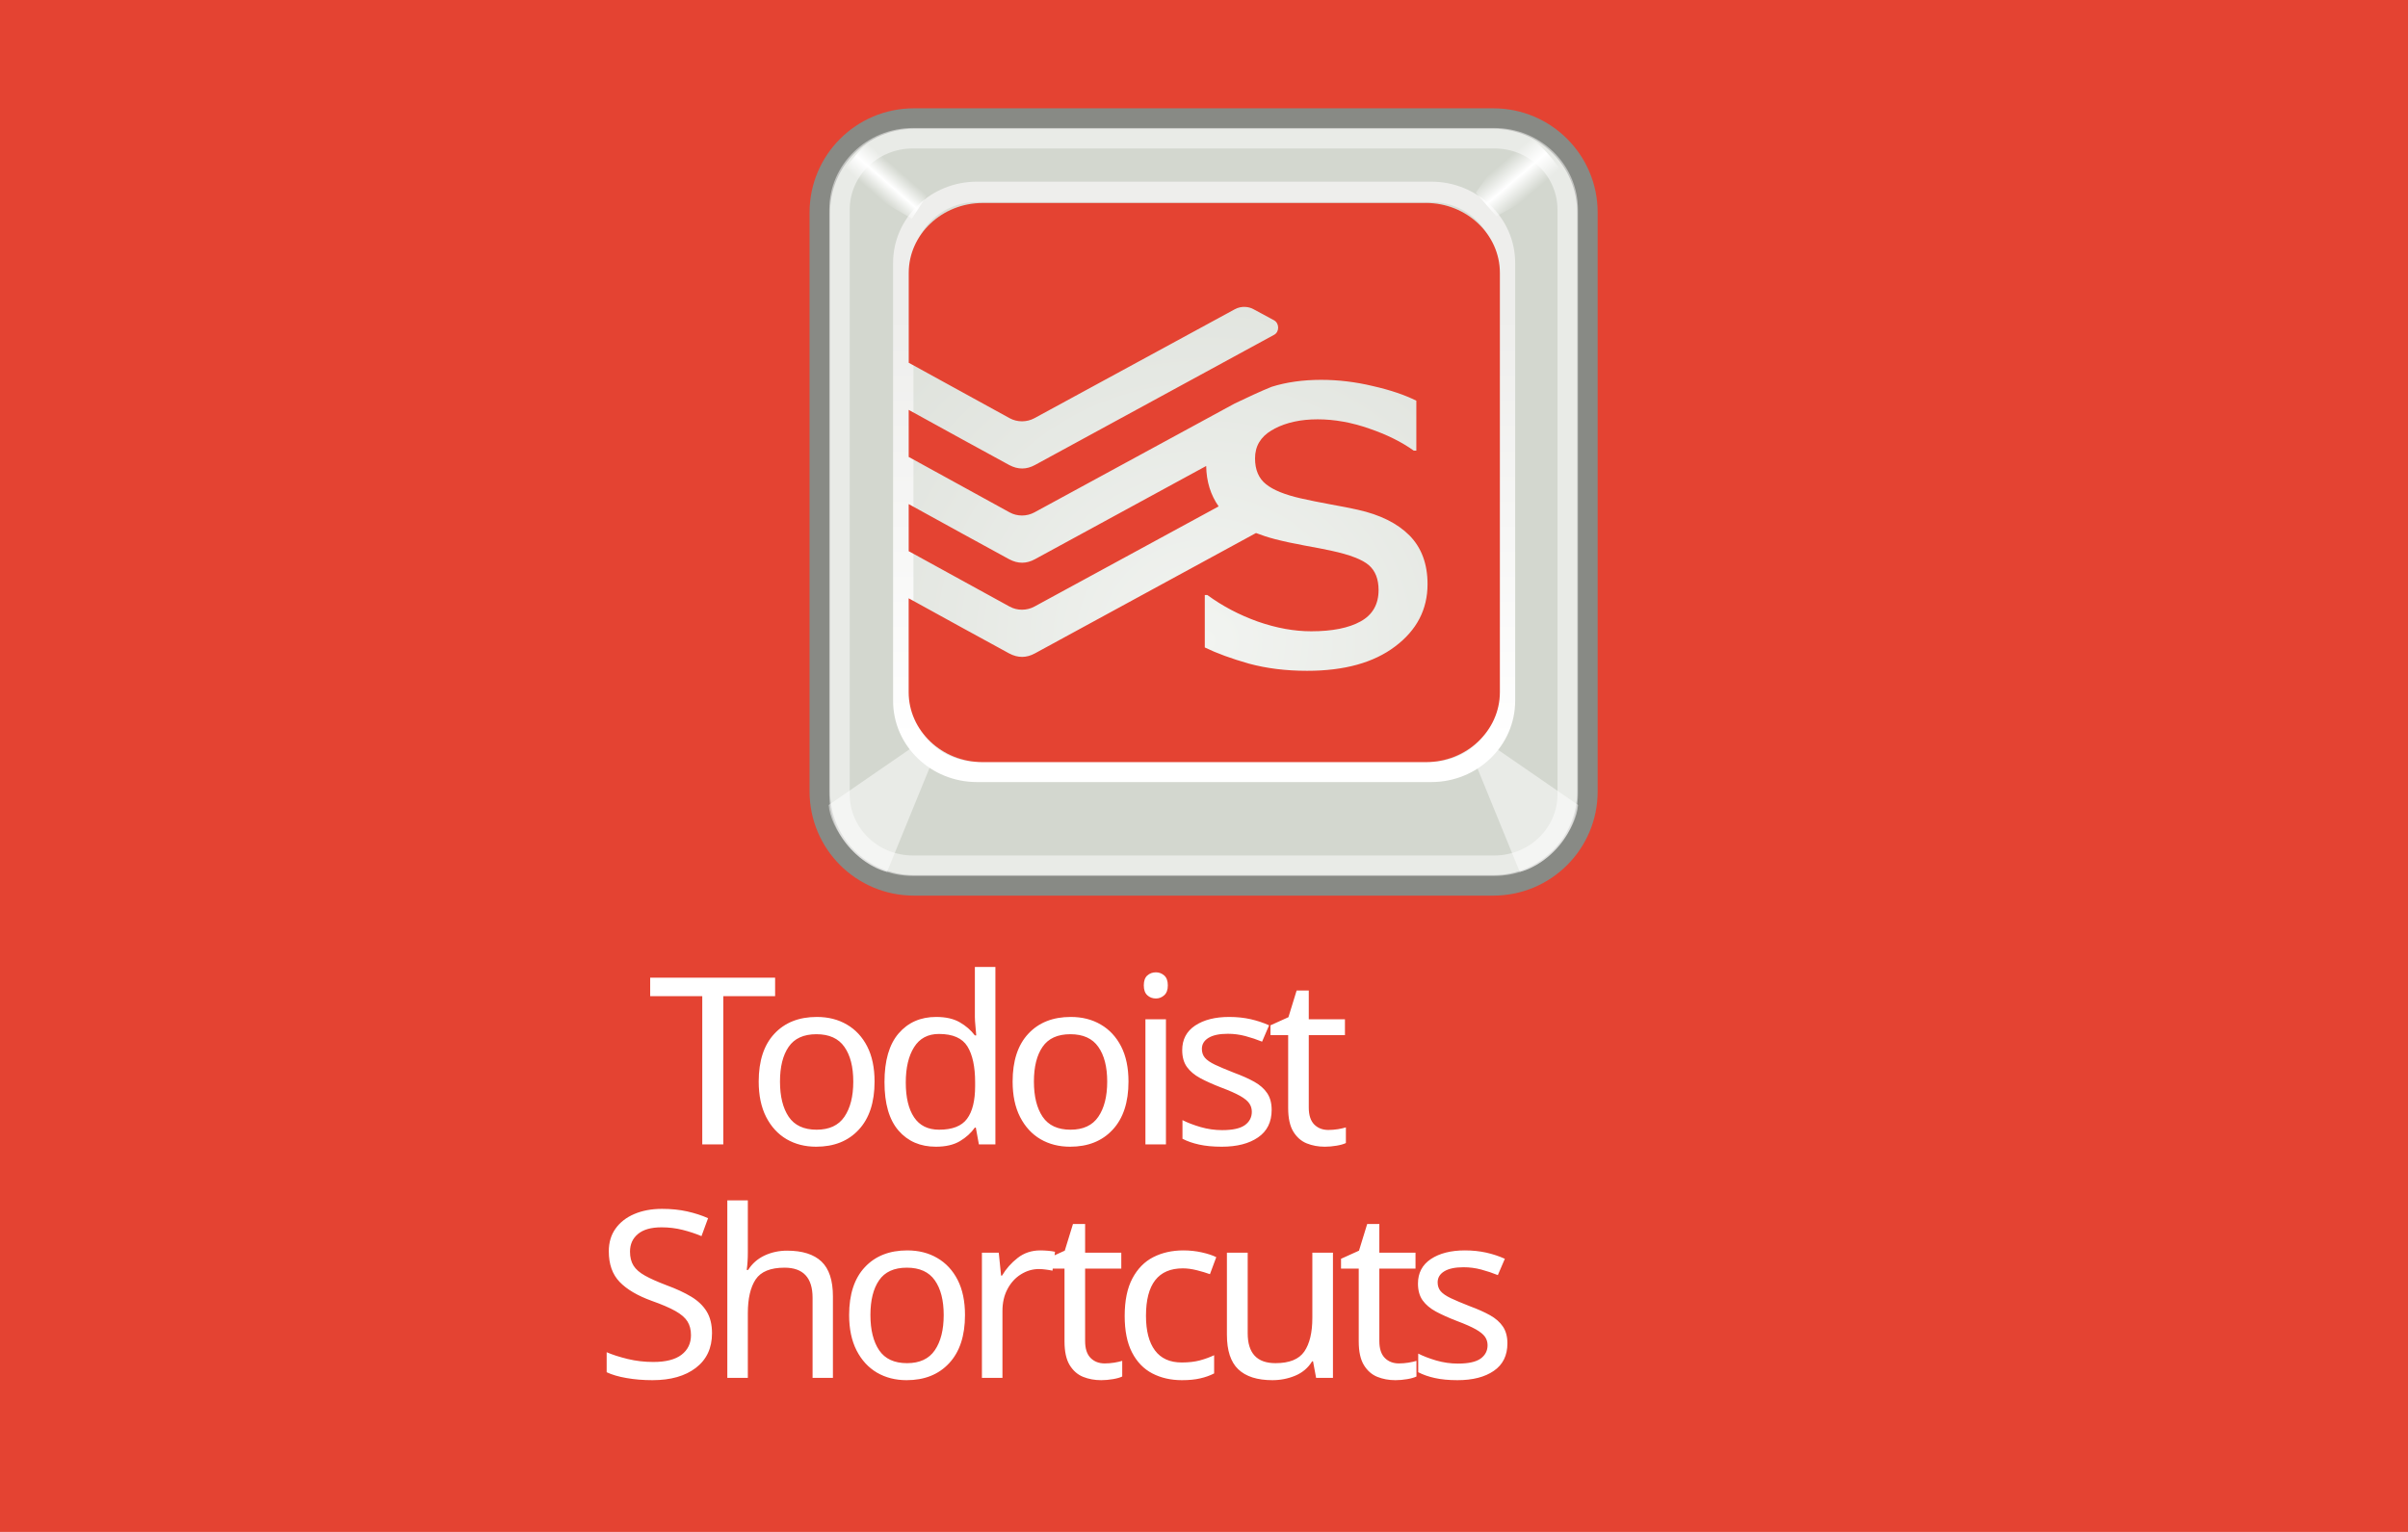
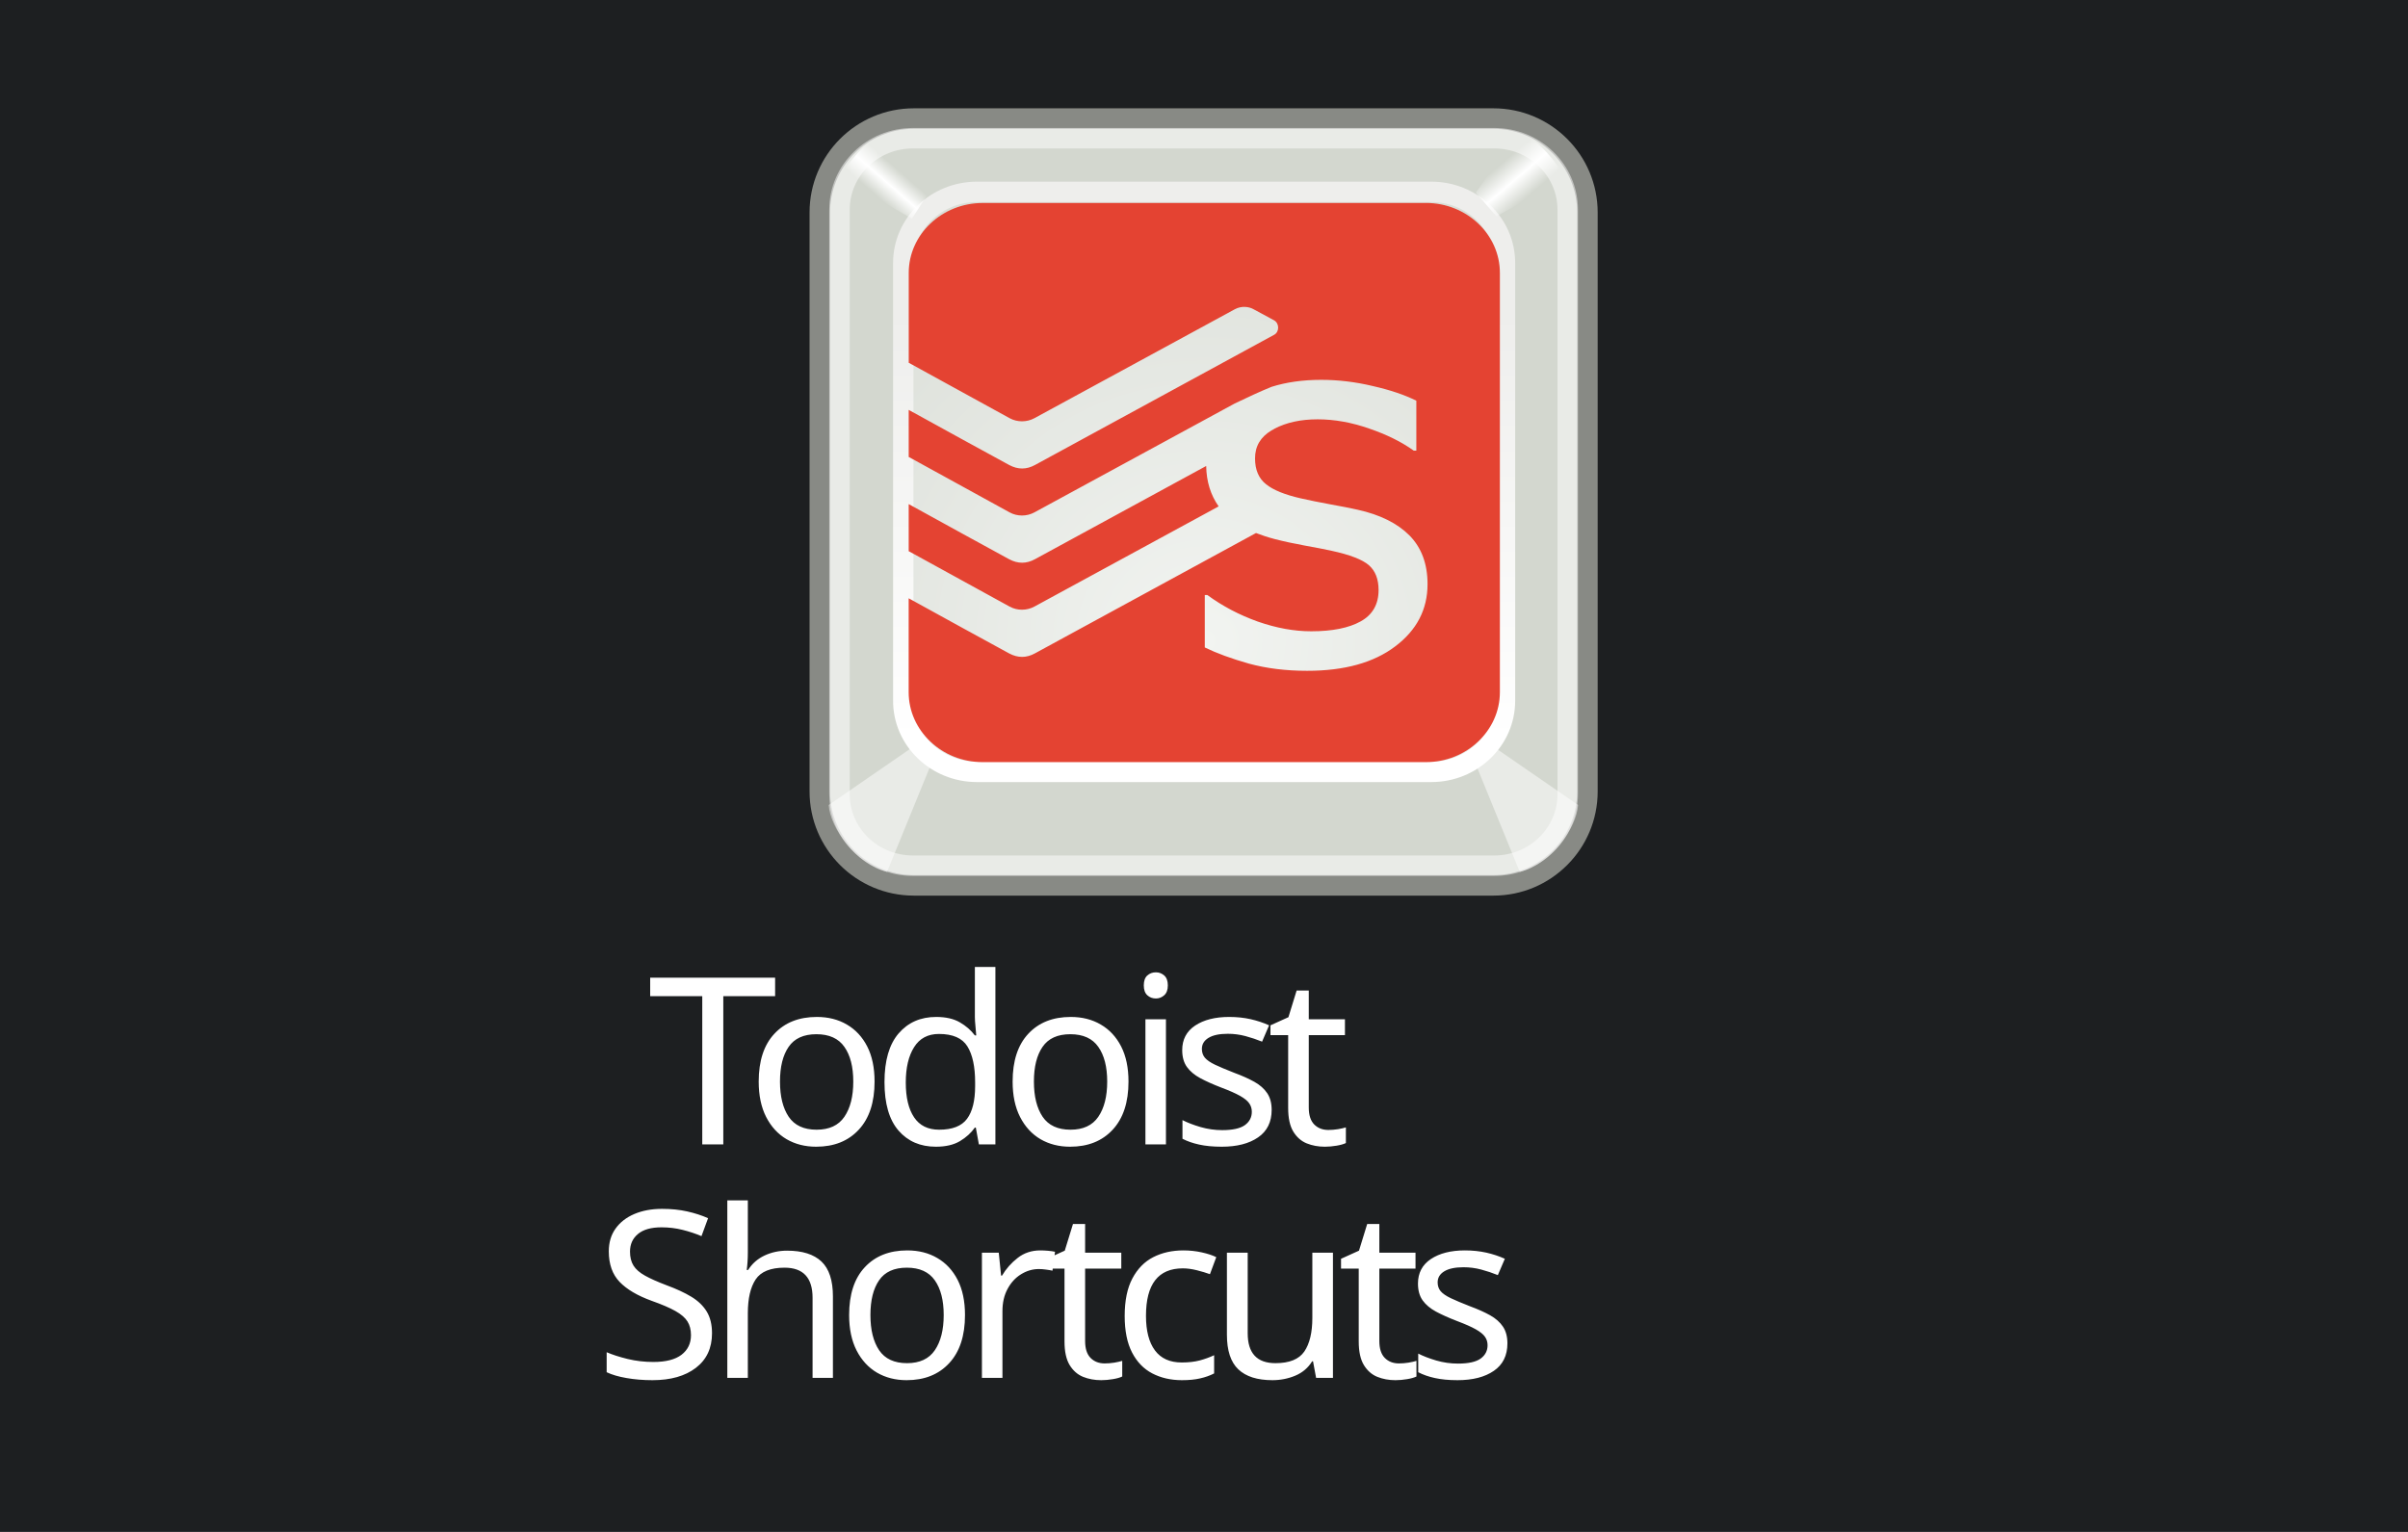
<svg xmlns="http://www.w3.org/2000/svg" xmlns:xlink="http://www.w3.org/1999/xlink" id="svg11300" viewBox="0 0 440 280" version="1.1" width="440" height="280">
  <defs id="defs3">
    <linearGradient id="linearGradient4750">
      <stop id="stop4752" style="stop-color:#ffffff;stop-opacity:0" offset="0" />
      <stop id="stop4758" style="stop-color:#ffffff" offset=".5" />
      <stop id="stop4754" style="stop-color:#ffffff;stop-opacity:0" offset="1" />
    </linearGradient>
    <radialGradient id="radialGradient4716" gradientUnits="userSpaceOnUse" cy="29.5" cx="24.5" gradientTransform="matrix(2.1541,0,0,2.1541,-76.776,-33.597)" r="15.095">
      <stop id="stop4712" style="stop-color:#f2f4f1" offset="0" />
      <stop id="stop4714" style="stop-color:#d3d7cf" offset="1" />
    </radialGradient>
    <linearGradient id="linearGradient4734" y2="34.095" gradientUnits="userSpaceOnUse" x2="24.095" gradientTransform="matrix(0.99368,0,0,0.99368,-47.943,1.0379)" y1="12.595" x1="24.095">
      <stop id="stop4730" style="stop-color:#eeeeec" offset="0" />
      <stop id="stop4732" style="stop-color:#ffffff" offset="1" />
    </linearGradient>
    <radialGradient xlink:href="#radialGradient4716" id="radialGradient959" gradientUnits="userSpaceOnUse" gradientTransform="matrix(8.165097,0,0,7.873398,-420.0709,-347.137)" cx="24.5" cy="29.5" r="15.095" />
    <linearGradient xlink:href="#linearGradient4734" id="linearGradient961" gradientUnits="userSpaceOnUse" gradientTransform="matrix(3.766535,0,0,3.631975,-310.7797,-220.5438)" x1="24.095" y1="12.595" x2="24.095" y2="34.095" />
    <linearGradient xlink:href="#linearGradient4750" id="linearGradient963" gradientUnits="userSpaceOnUse" x1="38.293" y1="6.717" x2="39.438" y2="8.162" gradientTransform="matrix(4.01548,0,0,4.324975,119.5826,-230.304)" />
    <linearGradient xlink:href="#linearGradient4750" id="linearGradient965" gradientUnits="userSpaceOnUse" x1="8.117" y1="7.933" x2="9.068" y2="6.784" gradientTransform="matrix(4.0144,0,0,4.231619,127.4782,-229.8535)" />
  </defs>
  <g id="layer1" transform="translate(0,232)">
-     <rect style="fill:#e44332;fill-opacity:1;stroke:none;stroke-width:0.973" id="rect5013" width="440" height="280" x="0" y="-232" />
+     <rect style="fill:#1d1f21;fill-opacity:1;stroke:none;stroke-width:0.973" id="rect5013" width="440" height="280" x="0" y="-232" />
    <rect id="rect4202" style="color:#000000;display:block;fill:#ffffff;stroke:none;stroke-width:3.741;fill-opacity:1" rx="17.187" ry="17.174" height="140.16" width="140.267" y="-210.332" x="149.796" />
    <rect x="149.796" y="-210.332" width="140.267" height="140.16" ry="17.174" rx="17.187" style="color:#000000;display:block;fill:#d3d7cf;stroke:#888a85;stroke-width:3.741" id="rect933" />
    <rect x="-274.997" y="-196.936" transform="scale(-1,1)" width="109.947" height="106.019" ry="12.991" rx="13.472" style="color:#000000;display:block;fill:url(#radialGradient959);stroke:url(#linearGradient961);stroke-width:3.723;stroke-miterlimit:4;stroke-dasharray:none" id="rect935" />
    <rect x="153.396" y="-206.735" width="133.065" height="132.963" ry="13.062" rx="13.409" style="color:#000000;display:block;opacity:0.489;fill:none;stroke:#ffffff;stroke-width:3.741" id="rect939" />
    <path d="m 151.426,-84.868 c 0.237,4.154 4.975,10.848 10.661,12.229 l 8.294,-20.308 -3.555,-2.537 z" style="color:#000000;display:block;opacity:0.489;fill:#ffffff;stroke-width:3.741" id="path941" />
    <path d="m 288.355,-84.868 c -0.235,4.154 -4.973,10.848 -10.659,12.229 l -8.294,-20.308 3.555,-2.537 z" style="color:#000000;display:block;opacity:0.489;fill:#ffffff;stroke-width:3.741" id="path943" />
    <path d="m 286.225,-199.489 c -1.759,-2.433 -4.77,-7.028 -8.786,-8.38 l -7.778,11.083 3.763,4.325 z" style="color:#000000;display:block;fill:url(#linearGradient963);stroke-width:4.167" id="path945" />
    <path d="m 153.321,-199.703 c 1.756,-2.38 4.516,-6.612 8.531,-7.934 l 7.529,11.372 -2.762,4.232 z" style="color:#000000;display:block;fill:url(#linearGradient965);stroke-width:4.122" id="path947" />
    <path style="fill:#e44332;stroke-width:0.398" d="m 260.555,-194.905 0.014,0.007 h -81.014 c -7.434,0 -13.507,5.748 -13.507,12.774 v 16.468 l 0.029,-0.022 18.416,10.117 c 1.394,0.762 3.121,0.753 4.515,0 1.169,-0.621 36.097,-19.632 36.62,-19.914 1.258,-0.687 2.617,-0.449 3.37,-0.036 0.74,0.414 2.724,1.476 3.778,2.039 1.041,0.567 1.001,2.137 0.066,2.65 l -43.716,23.807 c -1.556,0.849 -3.104,0.869 -4.719,0.008 -2.707,-1.449 -13.872,-7.598 -18.365,-10.074 v 8.639 l 0.036,-0.022 18.408,10.117 c 1.394,0.766 3.128,0.758 4.522,0 1.169,-0.621 36.097,-19.632 36.62,-19.914 2.272,-1.081 4.731,-2.241 6.732,-3.041 2.704,-0.848 5.718,-1.272 9.044,-1.272 3.108,0 6.252,0.373 9.423,1.13 3.202,0.727 5.858,1.626 7.972,2.685 v 9.129 h -0.467 c -2.238,-1.605 -4.96,-2.952 -8.161,-4.042 -3.202,-1.12 -6.338,-1.684 -9.416,-1.684 -3.092,0 -5.712,0.582 -7.877,1.712 -0.018,0.011 -0.025,0.033 -0.044,0.043 l -0.496,0.271 c -1.984,1.178 -3.012,2.869 -3.012,5.108 0,2.089 0.669,3.665 2.006,4.724 1.306,1.06 3.423,1.92 6.345,2.586 1.616,0.363 3.415,0.731 5.404,1.094 2.021,0.363 3.703,0.692 5.04,0.995 4.072,0.908 7.209,2.471 9.416,4.682 2.207,2.241 3.311,5.208 3.311,8.902 0,4.633 -1.974,8.428 -5.922,11.395 -3.917,2.967 -9.274,4.454 -16.082,4.454 -3.855,0 -7.401,-0.436 -10.634,-1.314 -3.202,-0.908 -5.891,-1.896 -8.066,-2.955 v -9.584 h 0.467 c 2.767,2.029 5.845,3.648 9.233,4.859 3.388,1.181 6.635,1.769 9.744,1.769 3.855,0 6.868,-0.6 9.044,-1.812 2.176,-1.211 3.267,-3.122 3.267,-5.726 0,-1.998 -0.591,-3.51 -1.772,-4.54 -1.181,-1.03 -3.455,-1.909 -6.812,-2.636 -1.243,-0.272 -2.873,-0.589 -4.894,-0.952 -1.989,-0.363 -3.808,-0.755 -5.455,-1.179 -1.264,-0.327 -2.403,-0.705 -3.464,-1.115 l -40.391,21.995 c -1.556,0.849 -3.104,0.869 -4.719,0.008 -2.707,-1.449 -13.865,-7.598 -18.357,-10.074 v 17.164 c 0,7.03 6.075,12.781 13.5,12.781 h 81.022 c 7.425,0 13.507,-5.755 13.507,-12.781 v -76.65 c 0,-7.026 -6.078,-12.774 -13.507,-12.774 z m -40.157,48.076 -31.281,17.036 c -1.556,0.849 -3.104,0.869 -4.719,0.007 -2.707,-1.449 -13.865,-7.603 -18.357,-10.074 v 8.639 l 0.029,-0.022 c 0,0 17.319,9.521 18.416,10.117 1.394,0.762 3.121,0.753 4.515,0 1.075,-0.571 28.51,-15.507 33.673,-18.315 -1.458,-2.085 -2.232,-4.536 -2.276,-7.389 z" id="path949" />
    <text xml:space="preserve" style="font-style:normal;font-variant:normal;font-weight:normal;font-stretch:normal;font-size:40px;line-height:1.25;font-family:Georgia;-inkscape-font-specification:Georgia;letter-spacing:0px;word-spacing:0px;fill:#000000;fill-opacity:1;stroke:none" x="13.75" y="89.125" id="text973">
      <tspan id="tspan971" x="13.75" y="124.516" />
    </text>
    <text xml:space="preserve" style="font-style:normal;font-variant:normal;font-weight:normal;font-stretch:normal;font-size:40px;line-height:1.25;font-family:Georgia;-inkscape-font-specification:Georgia;letter-spacing:0px;word-spacing:0px;fill:#000000;fill-opacity:1;stroke:none" x="23" y="93.25" id="text977">
      <tspan id="tspan975" x="23" y="128.641" />
    </text>
    <text xml:space="preserve" style="font-style:normal;font-variant:normal;font-weight:normal;font-stretch:normal;font-size:40px;line-height:1;font-family:Hack;-inkscape-font-specification:Hack;text-align:center;letter-spacing:0px;word-spacing:0px;text-anchor:middle;fill:#ffffff;fill-opacity:1;stroke:none" x="220.436" y="-22.827" id="text5011">
      <tspan id="tspan5009" x="219.021" y="-22.827" style="font-size:42.667px;line-height:1;text-align:center;letter-spacing:-2.83px;text-anchor:middle;fill:#ffffff">Todoist</tspan>
      <tspan x="219.021" y="19.84" style="font-size:42.667px;line-height:1;text-align:center;letter-spacing:-2.83px;text-anchor:middle;fill:#ffffff" id="tspan5015">Shortcuts</tspan>
    </text>
  </g>
</svg>
